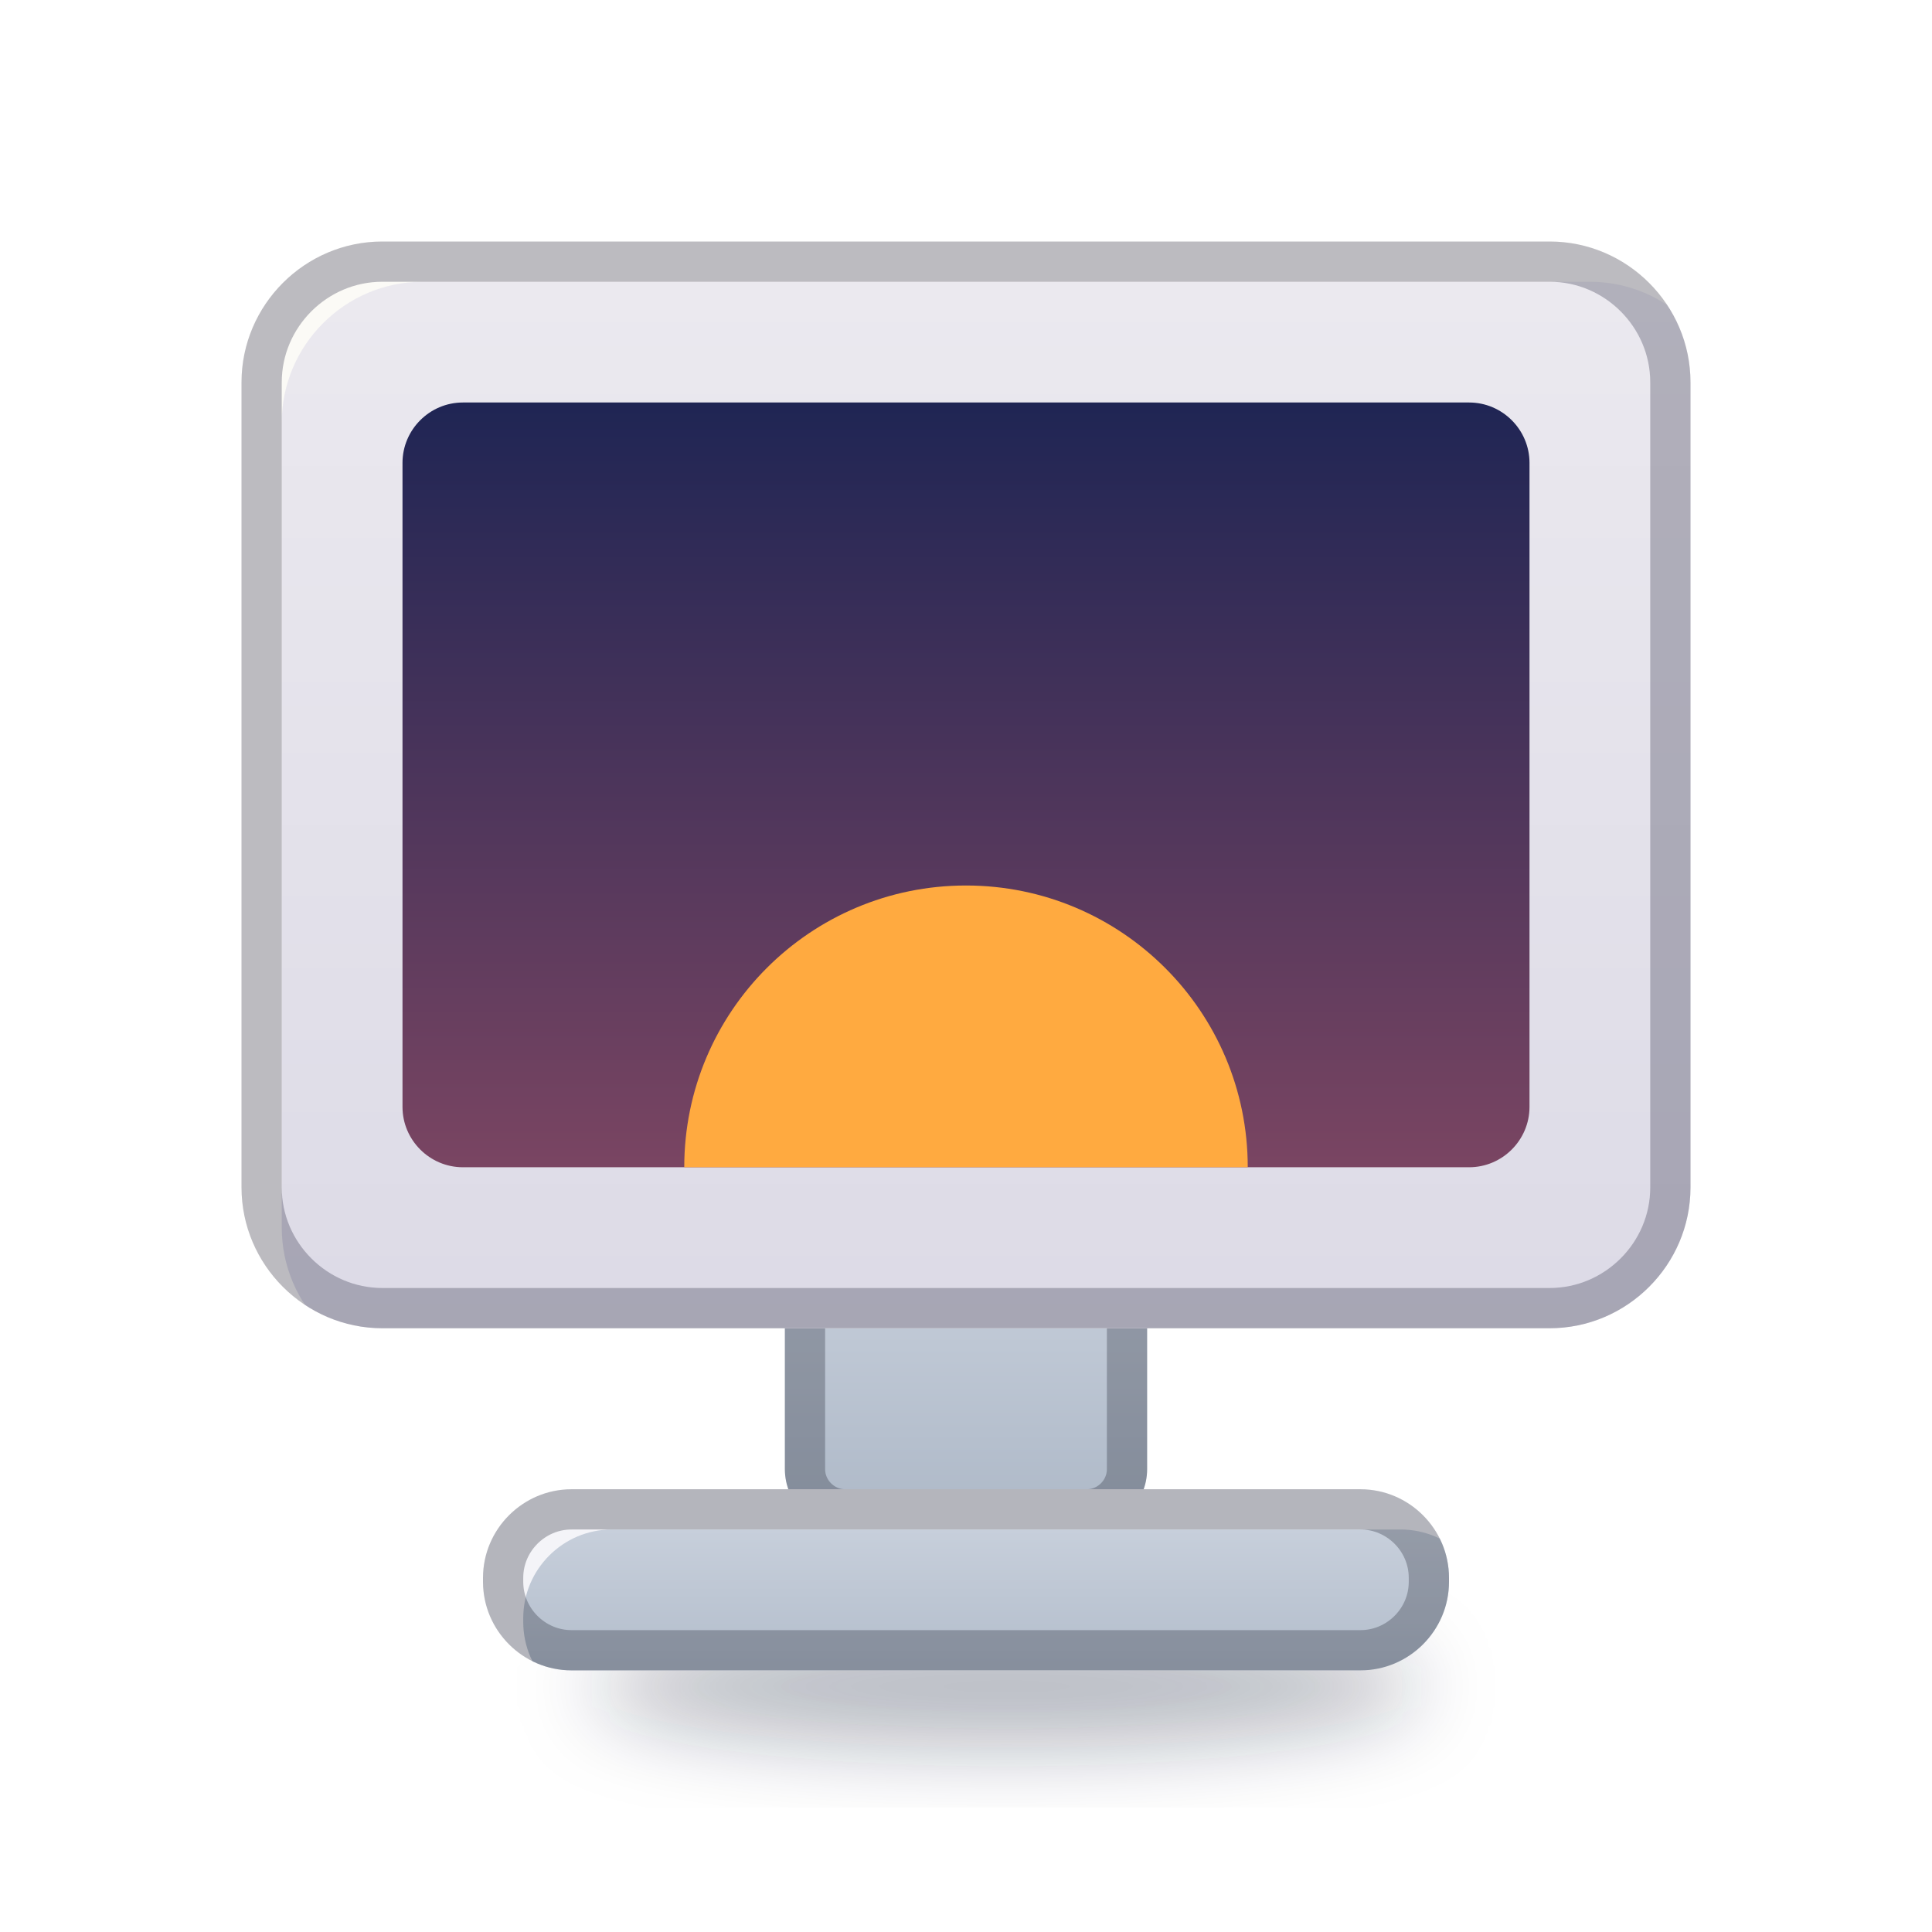
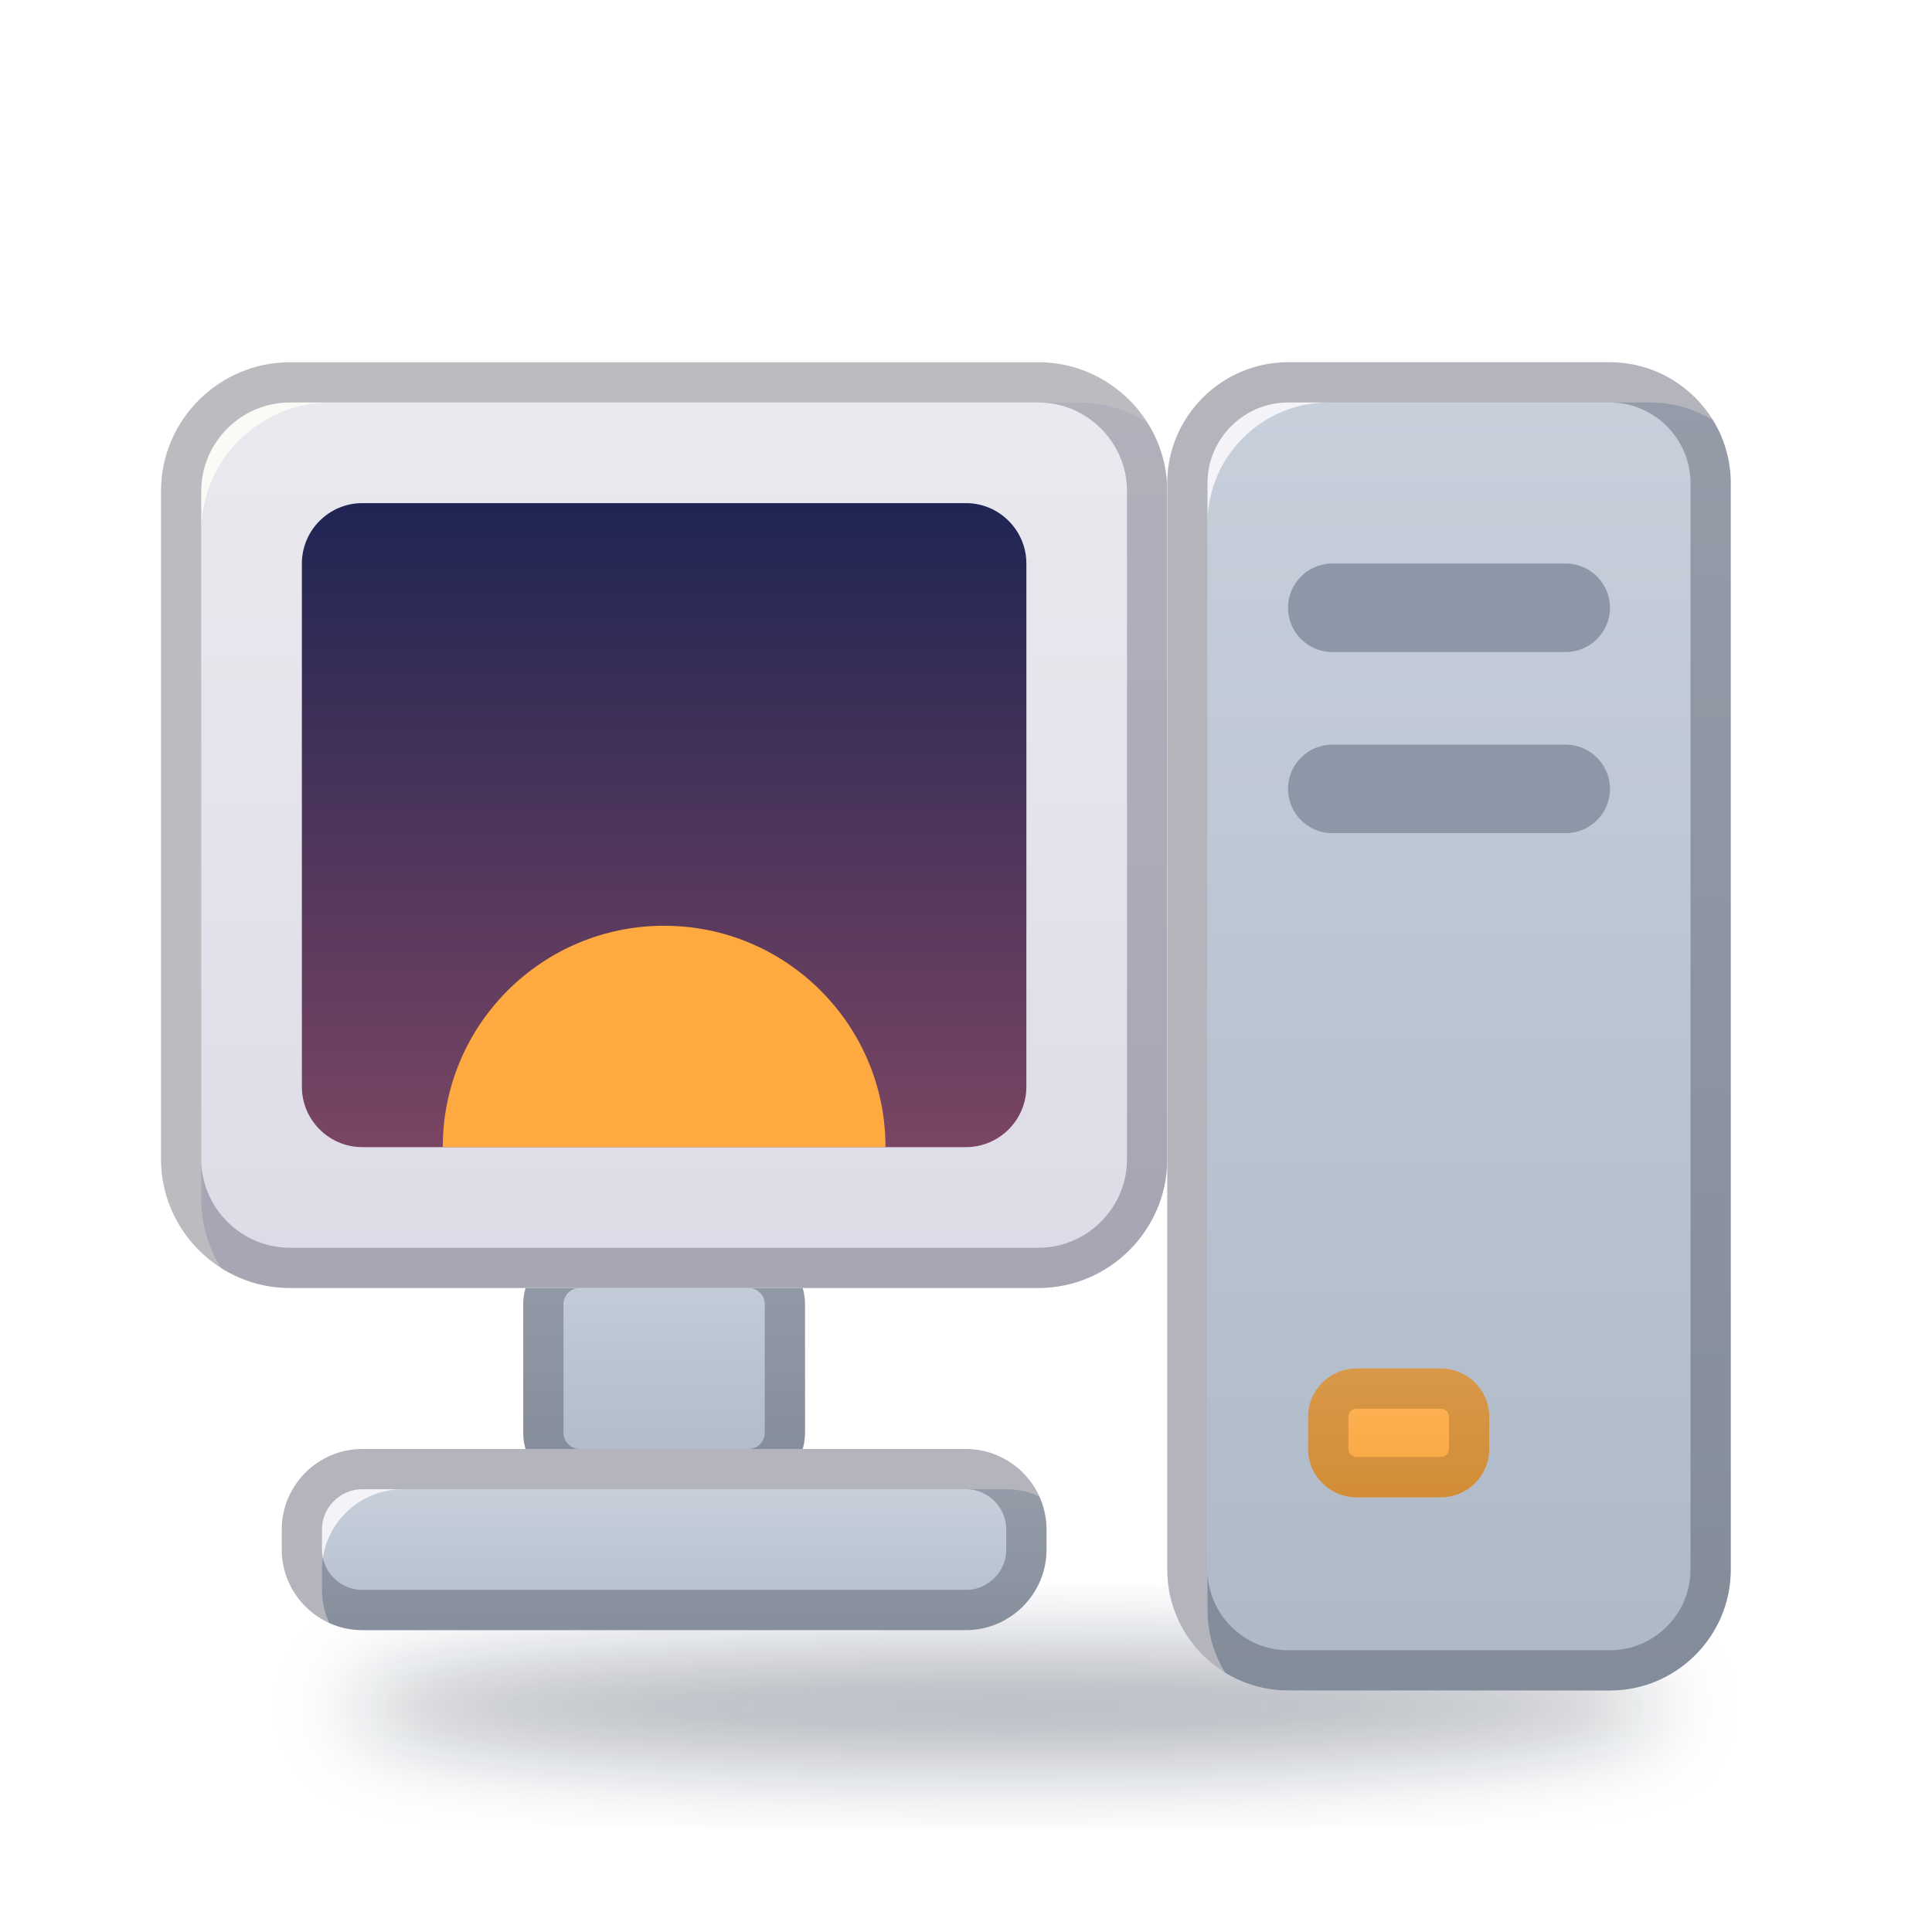
<svg xmlns="http://www.w3.org/2000/svg" viewBox="0 0 48 48" width="48" height="48">
  <defs>
    <filter id="e-mycomputer-48-b1" x="-50%" y="-50%" width="200%" height="200%">
      <feGaussianBlur stdDeviation="1" />
    </filter>
    <linearGradient id="e-mycomputer-48-gc7cfdbadb8c7" x1="0" y1="0" x2="0" y2="1">
      <stop offset="0" stop-color="#c7cfdb" />
      <stop offset="1" stop-color="#adb8c7" />
    </linearGradient>
    <clipPath id="e-mycomputer-48-c1">
-       <path d="M19.5 32.5 C19.5 31.675 20.175 31 21 31 L27 31 C27.825 31 28.5 31.675 28.5 32.5 L28.5 36.5 C28.5 37.325 27.825 38 27 38 L21 38 C20.175 38 19.5 37.325 19.5 36.5 Z" clip-rule="evenodd" />
+       <path d="M29 12 C29 10.35 30.35 9 32 9 L40 9 C41.65 9 43 10.35 43 12 L43 39 C43 40.65 41.65 42 40 42 L32 42 C30.35 42 29 40.65 29 39 Z" clip-rule="evenodd" />
    </clipPath>
+     <linearGradient id="e-mycomputer-48-gffb55af7a53e" x1="0" y1="0" x2="0" y2="1">
+       <stop offset="0" stop-color="#ffb55a" />
+       <stop offset="1" stop-color="#f7a53e" />
+     </linearGradient>
    <clipPath id="e-mycomputer-48-c2">
-       <path d="M12 39.2 C12 37.99 12.99 37 14.2 37 L33.8 37 C35.01 37 36 37.99 36 39.2 L36 39.3 C36 40.51 35.01 41.5 33.8 41.5 L14.2 41.5 C12.99 41.5 12 40.51 12 39.3 Z" clip-rule="evenodd" />
+       <path d="M32.5 35.2 C32.5 34.54 33.04 34 33.7 34 L35.8 34 C36.46 34 37 34.54 37 35.2 L37 36 C37 36.66 36.46 37.2 35.8 37.2 L33.7 37.2 C33.04 37.2 32.5 36.66 32.5 36 Z" clip-rule="evenodd" />
+     </clipPath>
+     <clipPath id="e-mycomputer-48-c3">
+       <path d="M13 32.4 C13 31.63 13.63 31 14.4 31 L18.6 31 C19.37 31 20 31.63 20 32.4 L20 35.6 C20 36.37 19.37 37 18.6 37 L14.4 37 C13.63 37 13 36.37 13 35.6 Z" clip-rule="evenodd" />
+     </clipPath>
+     <clipPath id="e-mycomputer-48-c4">
+       <path d="M7 38 C7 36.9 7.9 36 9 36 L24 36 C25.1 36 26 36.9 26 38 L26 38.5 C26 39.6 25.1 40.5 24 40.5 L9 40.5 C7.9 40.5 7 39.6 7 38.5 Z" clip-rule="evenodd" />
    </clipPath>
    <linearGradient id="e-mycomputer-48-gebe9efdcdae6" x1="0" y1="0" x2="0" y2="1">
      <stop offset="0" stop-color="#ebe9ef" />
      <stop offset="1" stop-color="#dcdae6" />
    </linearGradient>
-     <clipPath id="e-mycomputer-48-c3">
-       <path d="M6 9.5 C6 7.575 7.575 6 9.5 6 L38.5 6 C40.425 6 42 7.575 42 9.5 L42 29.5 C42 31.425 40.425 33 38.5 33 L9.5 33 C7.575 33 6 31.425 6 29.5 Z" clip-rule="evenodd" />
+     <clipPath id="e-mycomputer-48-c5">
+       <path d="M4 12.2 C4 10.44 5.44 9 7.2 9 L25.8 9 C27.56 9 29 10.44 29 12.2 L29 28.8 C29 30.56 27.56 32 25.8 32 L7.2 32 C5.44 32 4 30.56 4 28.8 Z" clip-rule="evenodd" />
    </clipPath>
    <linearGradient id="e-mycomputer-48-g1f25547a4562" x1="0" y1="0" x2="0" y2="1">
      <stop offset="0" stop-color="#1f2554" />
      <stop offset="1" stop-color="#7a4562" />
    </linearGradient>
  </defs>
-   <ellipse cx="25" cy="41.9" rx="10.32" ry="1.5" fill="#0a1230" opacity="0.3" filter="url(#e-mycomputer-48-b1)" />
-   <path d="M19.5 32.5 C19.5 31.675 20.175 31 21 31 L27 31 C27.825 31 28.5 31.675 28.5 32.5 L28.5 36.5 C28.5 37.325 27.825 38 27 38 L21 38 C20.175 38 19.5 37.325 19.5 36.5 Z" fill="url(#e-mycomputer-48-gc7cfdbadb8c7)" fill-rule="evenodd" />
+   <ellipse cx="25" cy="42.4" rx="16.34" ry="1.5" fill="#0a1230" opacity="0.3" filter="url(#e-mycomputer-48-b1)" />
+   <path d="M29 12 C29 10.35 30.35 9 32 9 L40 9 C41.65 9 43 10.35 43 12 L43 39 C43 40.65 41.65 42 40 42 L32 42 C30.35 42 29 40.65 29 39 Z" fill="#f4f4f8" fill-rule="evenodd" />
  <g clip-path="url(#e-mycomputer-48-c1)">
-     <path d="M19.5 32.5 C19.5 31.675 20.175 31 21 31 L27 31 C27.825 31 28.5 31.675 28.5 32.5 L28.5 36.5 C28.5 37.325 27.825 38 27 38 L21 38 C20.175 38 19.5 37.325 19.5 36.5 Z" fill="none" stroke="#1f2230" stroke-width="2" stroke-opacity="0.3" />
+     <path d="M29 12 C29 10.35 30.35 9 32 9 L40 9 C41.65 9 43 10.35 43 12 L43 39 C43 40.65 41.65 42 40 42 L32 42 C30.35 42 29 40.65 29 39 Z" fill="url(#e-mycomputer-48-gc7cfdbadb8c7)" fill-rule="evenodd" transform="translate(1 1)" />
  </g>
-   <path d="M12 39.2 C12 37.99 12.99 37 14.2 37 L33.8 37 C35.01 37 36 37.99 36 39.2 L36 39.3 C36 40.51 35.01 41.5 33.8 41.5 L14.2 41.5 C12.99 41.5 12 40.51 12 39.3 Z" fill="#f4f4f8" fill-rule="evenodd" />
+   <g clip-path="url(#e-mycomputer-48-c1)">
+     <path d="M29 12 C29 10.35 30.35 9 32 9 L40 9 C41.65 9 43 10.35 43 12 L43 39 C43 40.65 41.65 42 40 42 L32 42 C30.35 42 29 40.65 29 39 Z" fill="none" stroke="#1f2230" stroke-width="2" stroke-opacity="0.3" />
+   </g>
+   <path d="M32 15.1 C32 14.495 32.495 14 33.1 14 L38.9 14 C39.505 14 40 14.495 40 15.1 L40 15.1 C40 15.705 39.505 16.2 38.9 16.2 L33.1 16.2 C32.495 16.2 32 15.705 32 15.1 Z" fill="#8d97a8" fill-rule="evenodd" />
+   <path d="M32 19.6 C32 18.995 32.495 18.5 33.1 18.5 L38.9 18.5 C39.505 18.5 40 18.995 40 19.6 L40 19.6 C40 20.205 39.505 20.7 38.9 20.7 L33.1 20.7 C32.495 20.7 32 20.205 32 19.6 Z" fill="#8d97a8" fill-rule="evenodd" />
+   <path d="M32.5 35.2 C32.5 34.54 33.04 34 33.7 34 L35.8 34 C36.46 34 37 34.54 37 35.2 L37 36 C37 36.66 36.46 37.2 35.8 37.2 L33.7 37.2 C33.04 37.2 32.5 36.66 32.5 36 Z" fill="url(#e-mycomputer-48-gffb55af7a53e)" fill-rule="evenodd" />
  <g clip-path="url(#e-mycomputer-48-c2)">
-     <path d="M12 39.2 C12 37.99 12.99 37 14.2 37 L33.8 37 C35.01 37 36 37.99 36 39.2 L36 39.3 C36 40.51 35.01 41.5 33.8 41.5 L14.2 41.5 C12.99 41.5 12 40.51 12 39.3 Z" fill="url(#e-mycomputer-48-gc7cfdbadb8c7)" fill-rule="evenodd" transform="translate(1 1)" />
+     <path d="M32.5 35.2 C32.5 34.54 33.04 34 33.7 34 L35.8 34 C36.46 34 37 34.54 37 35.2 L37 36 C37 36.66 36.46 37.2 35.8 37.2 L33.7 37.2 C33.04 37.2 32.5 36.66 32.5 36 Z" fill="none" stroke="#7d5422" stroke-width="2" stroke-opacity="0.3" />
  </g>
-   <g clip-path="url(#e-mycomputer-48-c2)">
-     <path d="M12 39.2 C12 37.99 12.99 37 14.2 37 L33.8 37 C35.01 37 36 37.99 36 39.2 L36 39.3 C36 40.51 35.01 41.5 33.8 41.5 L14.2 41.5 C12.99 41.5 12 40.51 12 39.3 Z" fill="none" stroke="#1f2230" stroke-width="2" stroke-opacity="0.3" />
+   <path d="M13 32.4 C13 31.63 13.63 31 14.4 31 L18.6 31 C19.37 31 20 31.63 20 32.4 L20 35.6 C20 36.37 19.37 37 18.6 37 L14.4 37 C13.63 37 13 36.37 13 35.6 Z" fill="url(#e-mycomputer-48-gc7cfdbadb8c7)" fill-rule="evenodd" />
+   <g clip-path="url(#e-mycomputer-48-c3)">
+     <path d="M13 32.4 C13 31.63 13.63 31 14.4 31 L18.6 31 C19.37 31 20 31.63 20 32.4 L20 35.6 C20 36.37 19.37 37 18.6 37 L14.4 37 C13.63 37 13 36.37 13 35.6 Z" fill="none" stroke="#1f2230" stroke-width="2" stroke-opacity="0.3" />
  </g>
-   <path d="M6 9.5 C6 7.575 7.575 6 9.5 6 L38.5 6 C40.425 6 42 7.575 42 9.5 L42 29.5 C42 31.425 40.425 33 38.5 33 L9.5 33 C7.575 33 6 31.425 6 29.5 Z" fill="#fbfaf6" fill-rule="evenodd" />
-   <g clip-path="url(#e-mycomputer-48-c3)">
-     <path d="M6 9.5 C6 7.575 7.575 6 9.5 6 L38.5 6 C40.425 6 42 7.575 42 9.5 L42 29.5 C42 31.425 40.425 33 38.5 33 L9.5 33 C7.575 33 6 31.425 6 29.5 Z" fill="url(#e-mycomputer-48-gebe9efdcdae6)" fill-rule="evenodd" transform="translate(1 1)" />
+   <path d="M7 38 C7 36.9 7.9 36 9 36 L24 36 C25.1 36 26 36.9 26 38 L26 38.5 C26 39.6 25.1 40.5 24 40.5 L9 40.5 C7.9 40.5 7 39.6 7 38.5 Z" fill="#f4f4f8" fill-rule="evenodd" />
+   <g clip-path="url(#e-mycomputer-48-c4)">
+     <path d="M7 38 C7 36.9 7.9 36 9 36 L24 36 C25.1 36 26 36.9 26 38 L26 38.5 C26 39.6 25.1 40.5 24 40.5 L9 40.5 C7.9 40.5 7 39.6 7 38.5 Z" fill="url(#e-mycomputer-48-gc7cfdbadb8c7)" fill-rule="evenodd" transform="translate(1 1)" />
  </g>
-   <g clip-path="url(#e-mycomputer-48-c3)">
-     <path d="M6 9.5 C6 7.575 7.575 6 9.5 6 L38.5 6 C40.425 6 42 7.575 42 9.5 L42 29.5 C42 31.425 40.425 33 38.5 33 L9.5 33 C7.575 33 6 31.425 6 29.5 Z" fill="none" stroke="#2a2840" stroke-width="2" stroke-opacity="0.3" />
+   <g clip-path="url(#e-mycomputer-48-c4)">
+     <path d="M7 38 C7 36.9 7.9 36 9 36 L24 36 C25.1 36 26 36.9 26 38 L26 38.5 C26 39.6 25.1 40.5 24 40.5 L9 40.5 C7.9 40.5 7 39.6 7 38.5 Z" fill="none" stroke="#1f2230" stroke-width="2" stroke-opacity="0.3" />
  </g>
-   <path d="M10 11.5 C10 10.675 10.675 10 11.5 10 L36.5 10 C37.325 10 38 10.675 38 11.5 L38 27.5 C38 28.325 37.325 29 36.5 29 L11.5 29 C10.675 29 10 28.325 10 27.5 Z" fill="url(#e-mycomputer-48-g1f25547a4562)" />
-   <path d="M17 29 a7 7 0 0 1 14 0 Z" fill="#ffaa40" fill-rule="evenodd" />
+   <path d="M4 12.2 C4 10.44 5.44 9 7.2 9 L25.8 9 C27.56 9 29 10.44 29 12.2 L29 28.8 C29 30.56 27.56 32 25.8 32 L7.2 32 C5.44 32 4 30.56 4 28.8 Z" fill="#fbfaf6" fill-rule="evenodd" />
+   <g clip-path="url(#e-mycomputer-48-c5)">
+     <path d="M4 12.2 C4 10.44 5.44 9 7.2 9 L25.8 9 C27.56 9 29 10.44 29 12.2 L29 28.8 C29 30.56 27.56 32 25.8 32 L7.2 32 C5.44 32 4 30.56 4 28.8 Z" fill="url(#e-mycomputer-48-gebe9efdcdae6)" fill-rule="evenodd" transform="translate(1 1)" />
+   </g>
+   <g clip-path="url(#e-mycomputer-48-c5)">
+     <path d="M4 12.2 C4 10.44 5.44 9 7.2 9 L25.8 9 C27.56 9 29 10.44 29 12.2 L29 28.8 C29 30.56 27.56 32 25.8 32 L7.2 32 C5.44 32 4 30.56 4 28.8 Z" fill="none" stroke="#2a2840" stroke-width="2" stroke-opacity="0.3" />
+   </g>
+   <path d="M7.5 14 C7.5 13.175 8.175 12.5 9 12.5 L24 12.5 C24.825 12.5 25.5 13.175 25.5 14 L25.5 27 C25.5 27.825 24.825 28.5 24 28.5 L9 28.5 C8.175 28.5 7.5 27.825 7.5 27 Z" fill="url(#e-mycomputer-48-g1f25547a4562)" />
+   <path d="M11 28.5 a5.5 5.5 0 0 1 11 0 Z" fill="#ffaa40" fill-rule="evenodd" />
</svg>
